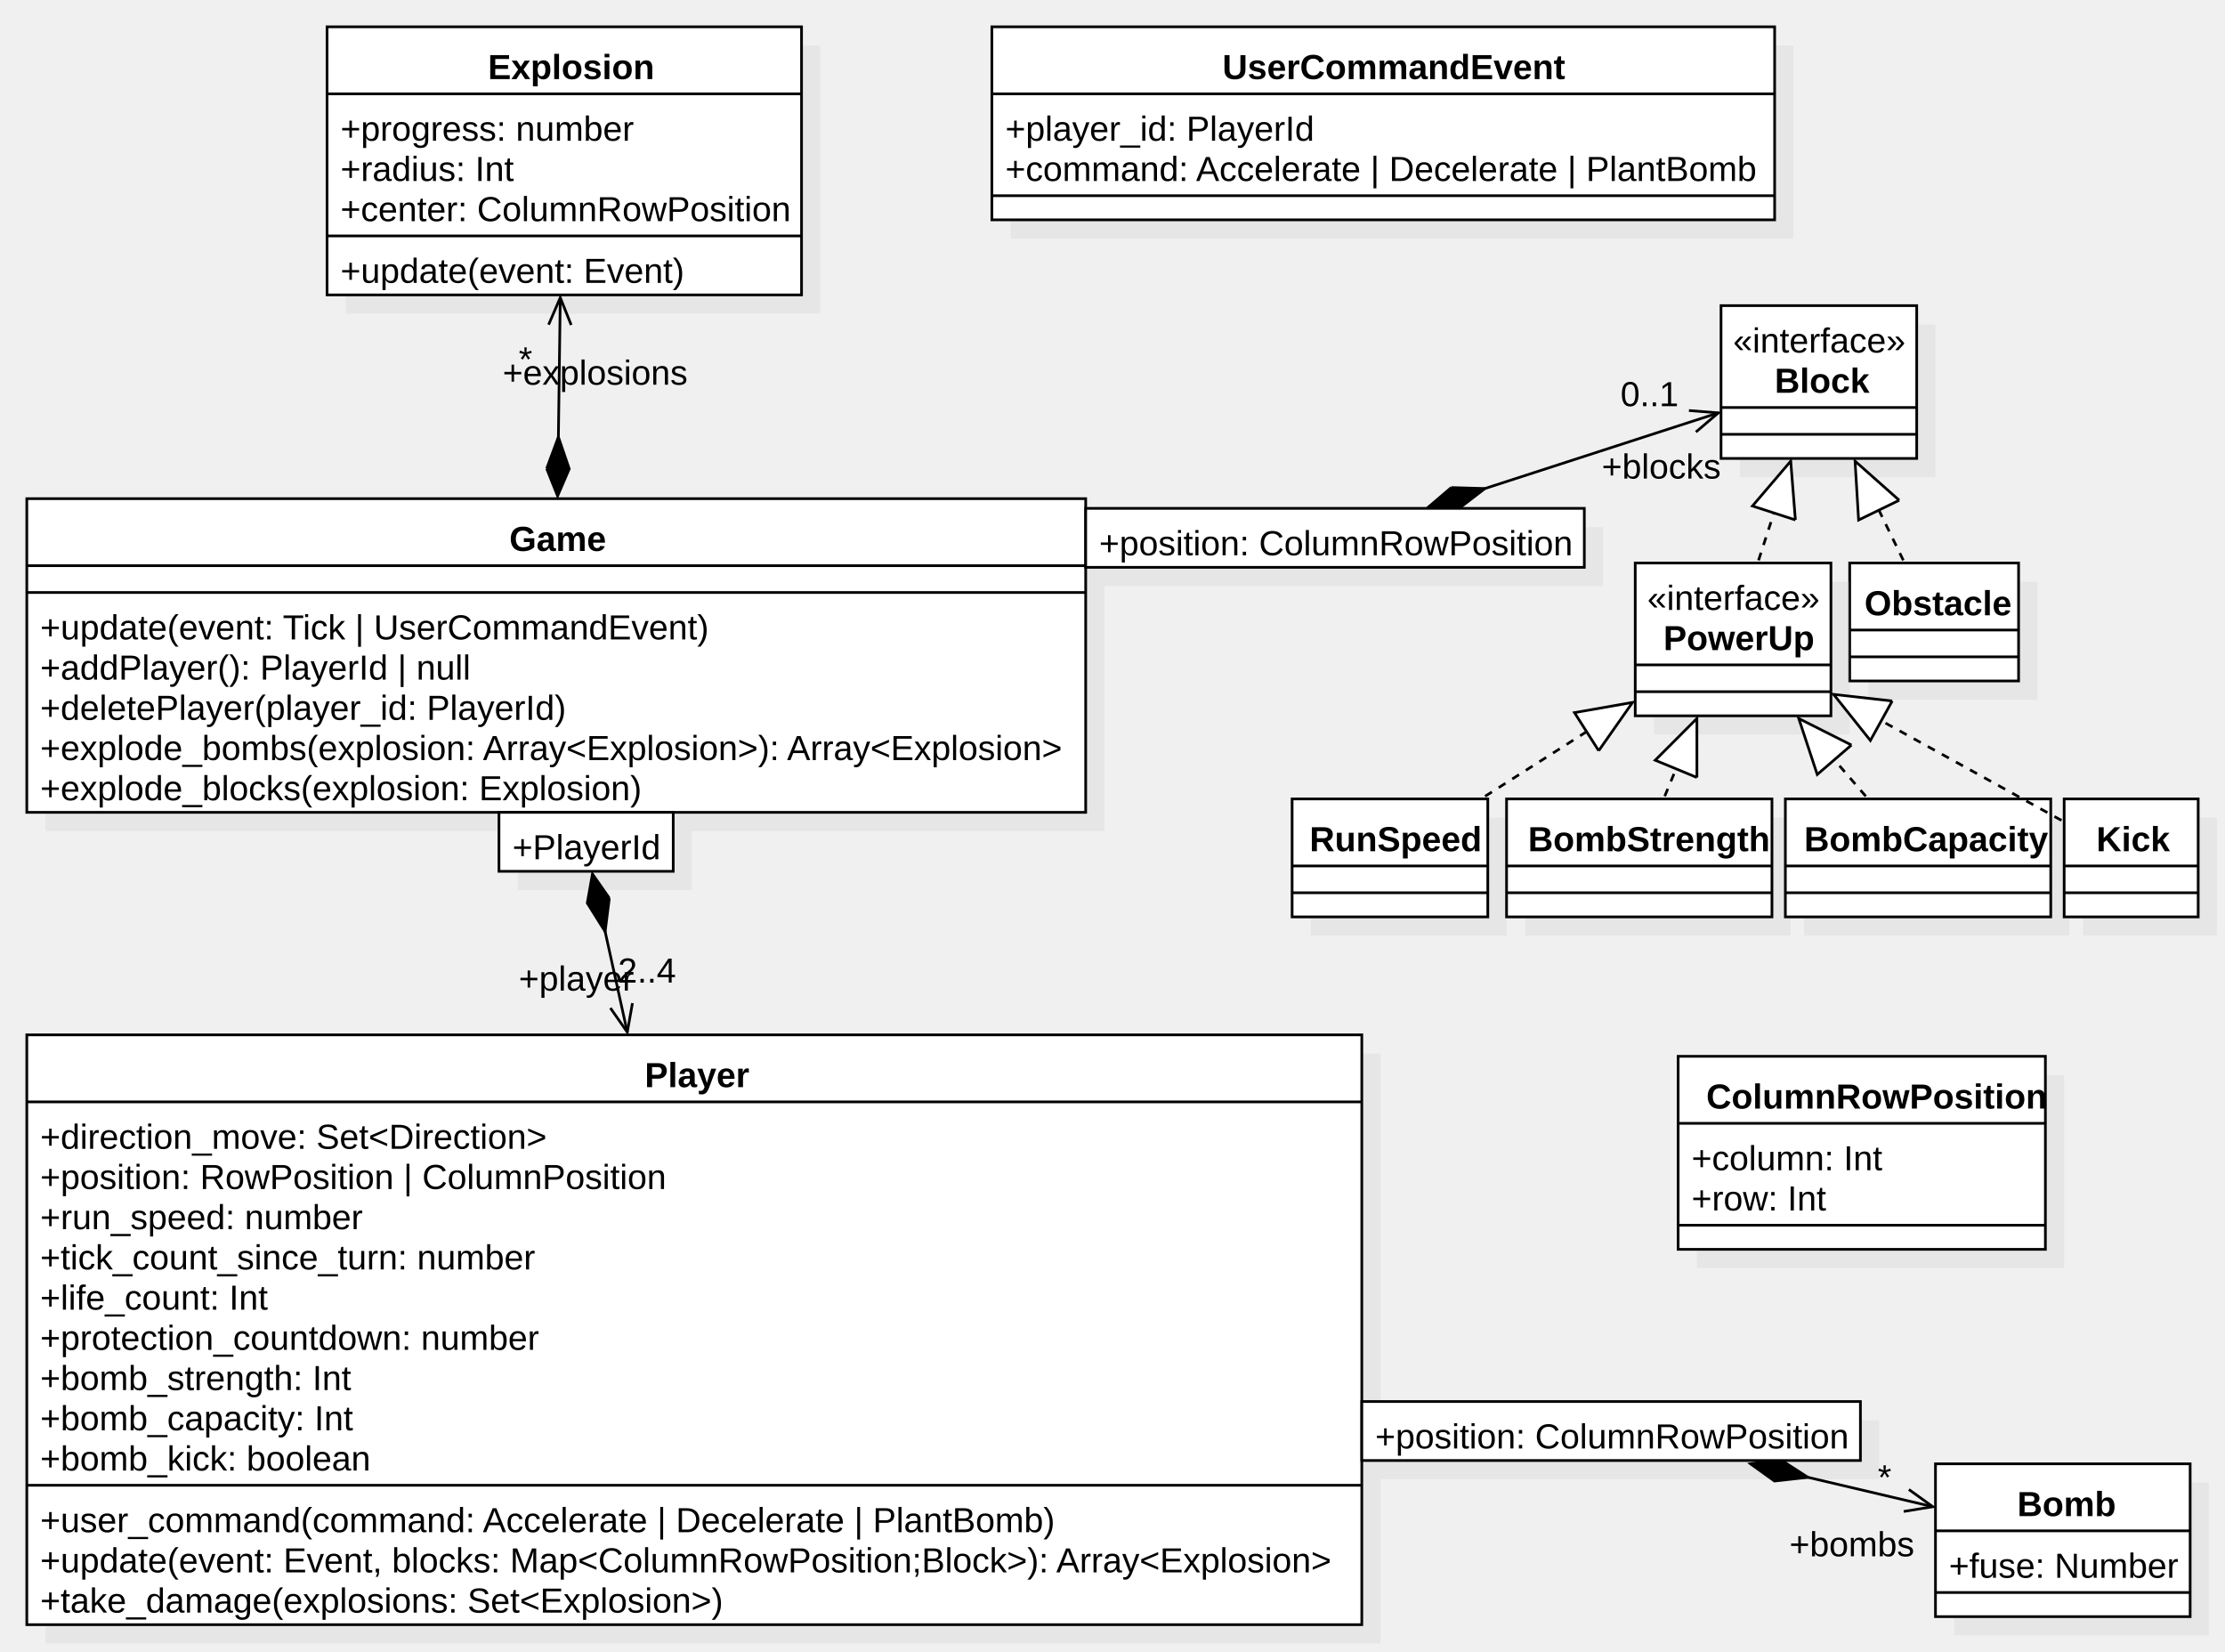
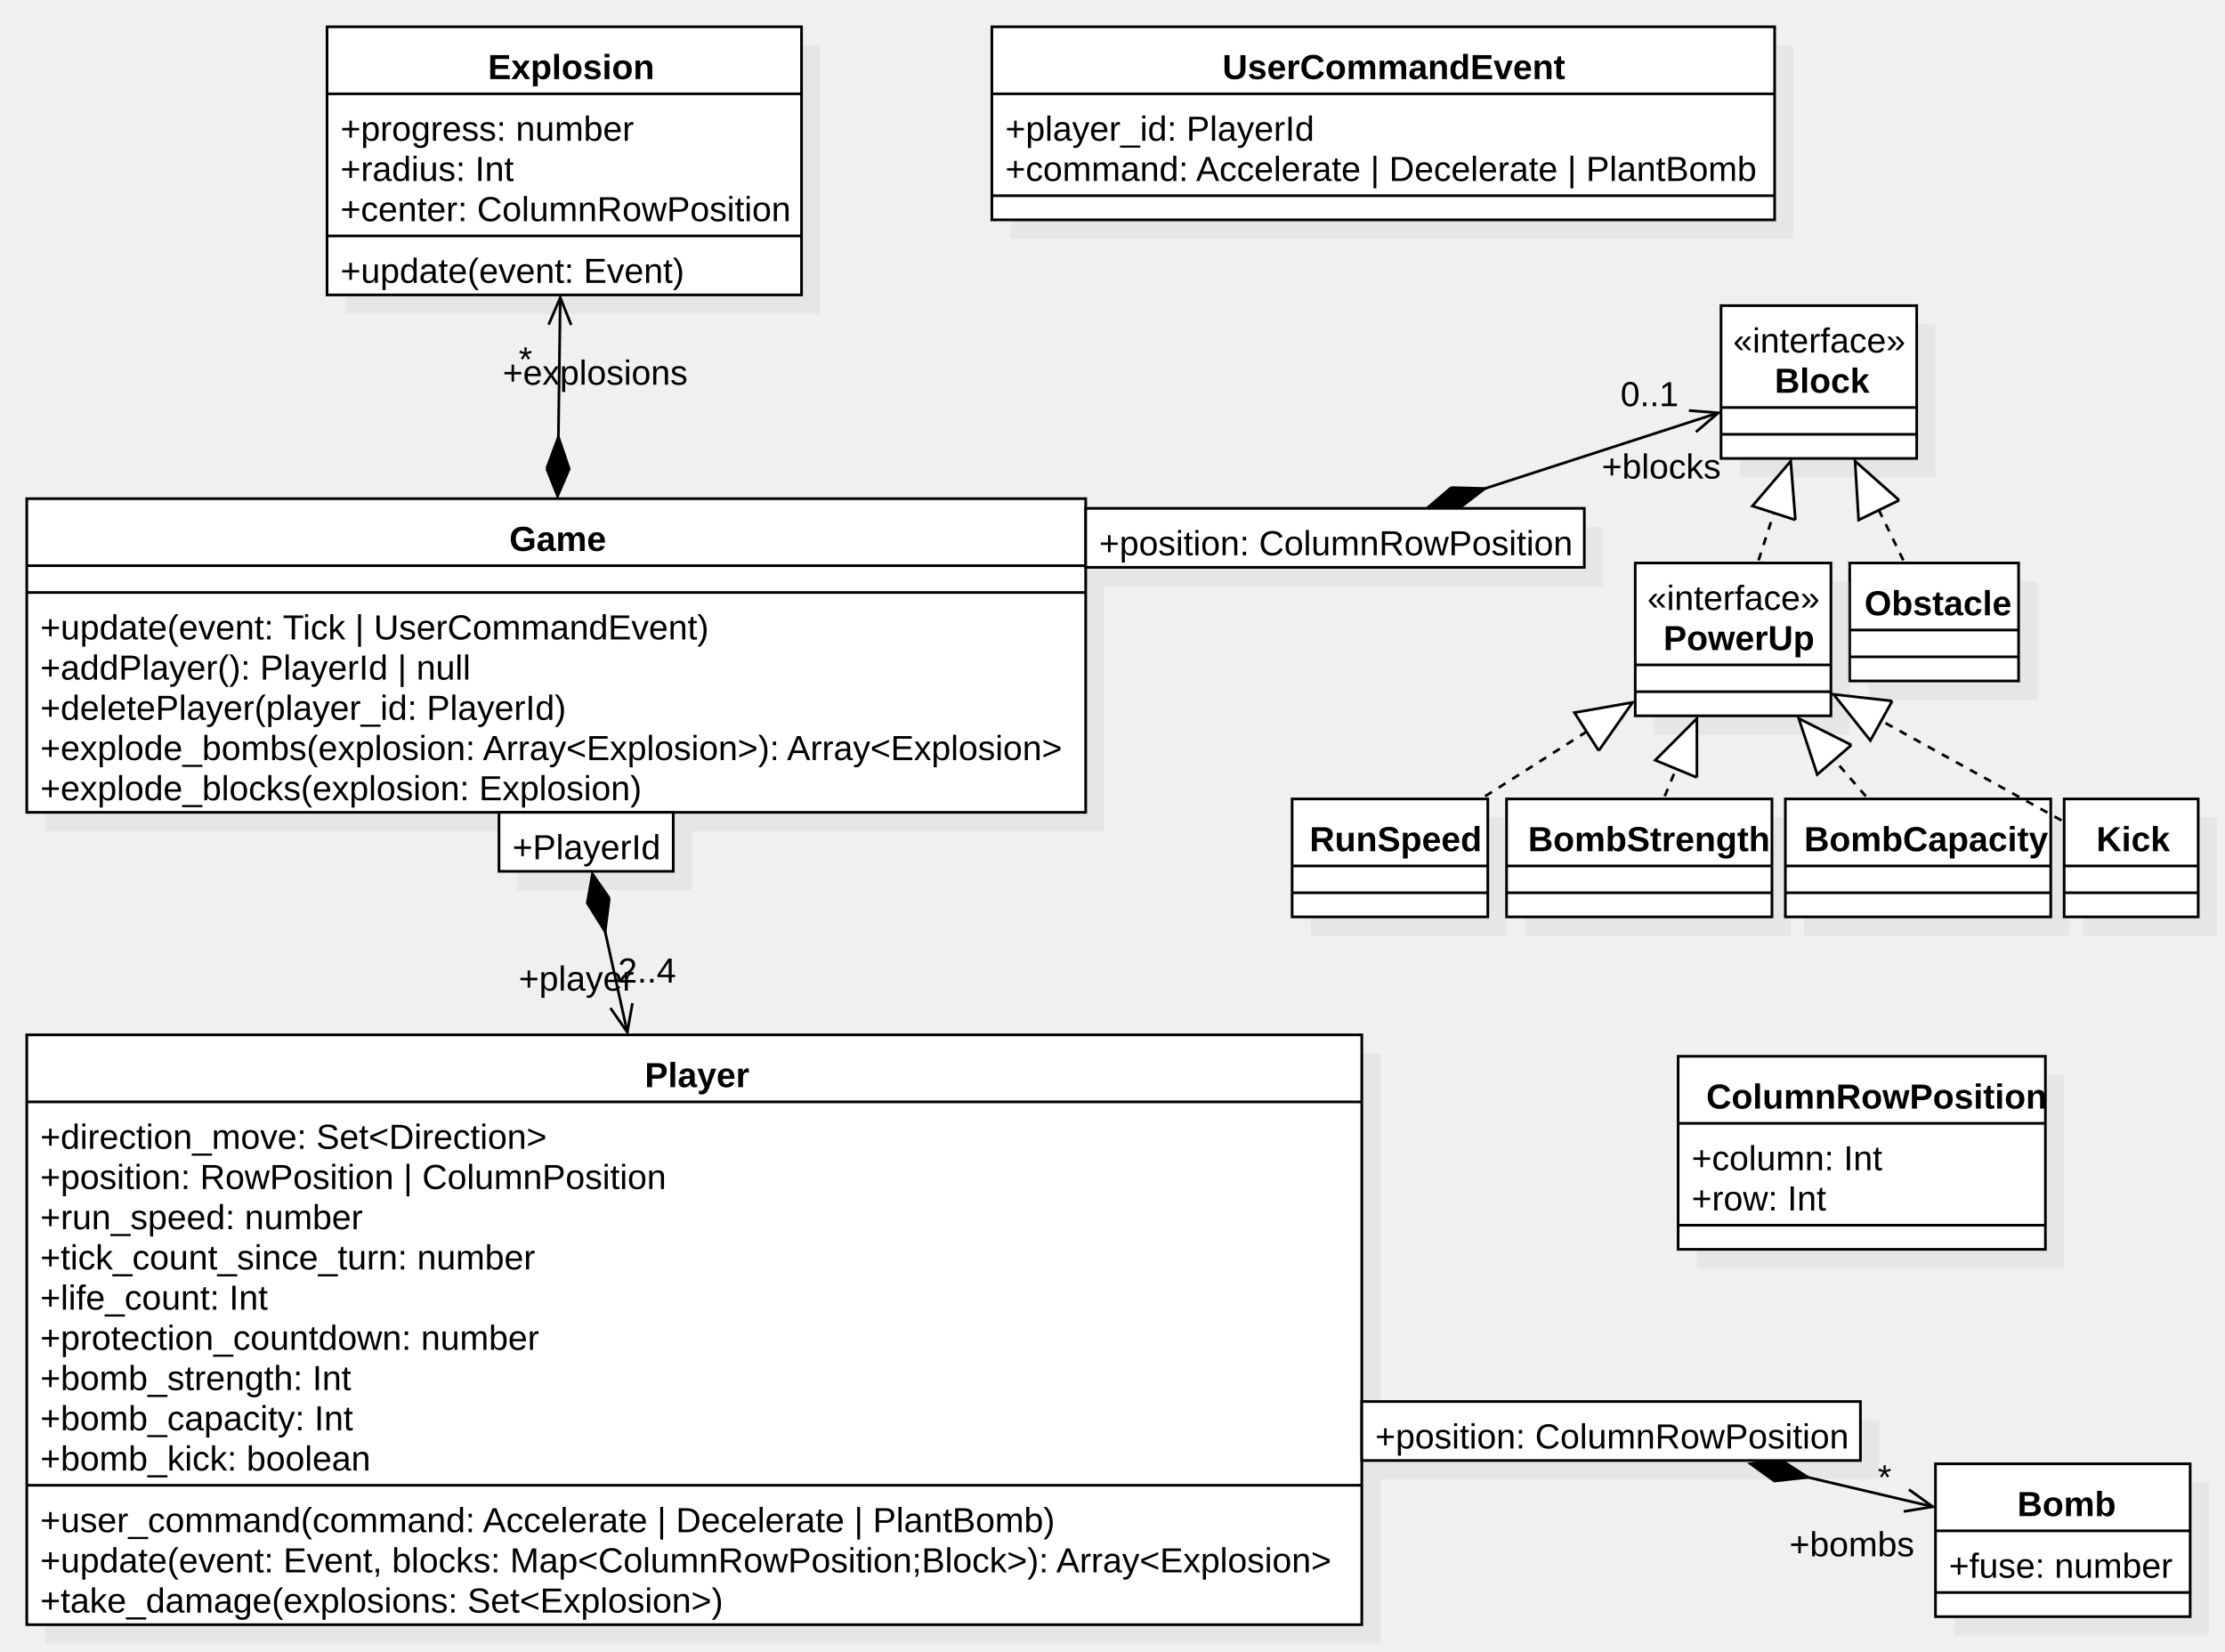
<svg xmlns="http://www.w3.org/2000/svg" version="1.1" width="830" height="616">
  <defs />
  <g>
    <g transform="translate(-6,-14) scale(1,1)">
      <rect fill="#C0C0C0" stroke="none" x="23" y="407" width="498" height="220" opacity="0.2" />
    </g>
    <g transform="translate(-6,-14) scale(1,1)">
      <rect fill="#ffffff" stroke="none" x="16" y="400" width="498" height="220" />
    </g>
    <g transform="translate(-6,-14) scale(1,1)">
      <path fill="none" stroke="#000000" d="M 16 400 L 514 400 L 514 620 L 16 620 L 16 400 Z Z" stroke-miterlimit="10" />
    </g>
    <g transform="translate(-6,-14) scale(1,1)">
      <path fill="none" stroke="#000000" d="M 16 425 L 514 425" stroke-miterlimit="10" />
    </g>
    <g transform="translate(-6,-14) scale(1,1)">
      <path fill="none" stroke="#000000" d="M 16 568 L 514 568" stroke-miterlimit="10" />
    </g>
    <g transform="translate(-6,-14) scale(1,1)">
      <g>
        <path fill="none" stroke="none" />
        <text fill="#000000" stroke="none" font-family="Arial" font-size="13px" font-style="normal" font-weight="bold" text-decoration="none" x="246.5" y="419.5">Player</text>
      </g>
    </g>
    <g transform="translate(-6,-14) scale(1,1)">
      <g>
        <path fill="none" stroke="none" />
        <text fill="#000000" stroke="none" font-family="Arial" font-size="13px" font-style="normal" font-weight="normal" text-decoration="none" x="21" y="442.5">+direction_move: Set&lt;Direction&gt;</text>
      </g>
    </g>
    <g transform="translate(-6,-14) scale(1,1)">
      <g>
        <path fill="none" stroke="none" />
        <text fill="#000000" stroke="none" font-family="Arial" font-size="13px" font-style="normal" font-weight="normal" text-decoration="none" x="21" y="457.5">+position: RowPosition | ColumnPosition</text>
      </g>
    </g>
    <g transform="translate(-6,-14) scale(1,1)">
      <g>
        <path fill="none" stroke="none" />
        <text fill="#000000" stroke="none" font-family="Arial" font-size="13px" font-style="normal" font-weight="normal" text-decoration="none" x="21" y="472.5">+run_speed: number</text>
      </g>
    </g>
    <g transform="translate(-6,-14) scale(1,1)">
      <g>
        <path fill="none" stroke="none" />
        <text fill="#000000" stroke="none" font-family="Arial" font-size="13px" font-style="normal" font-weight="normal" text-decoration="none" x="21" y="487.5">+tick_count_since_turn: number</text>
      </g>
    </g>
    <g transform="translate(-6,-14) scale(1,1)">
      <g>
        <path fill="none" stroke="none" />
        <text fill="#000000" stroke="none" font-family="Arial" font-size="13px" font-style="normal" font-weight="normal" text-decoration="none" x="21" y="502.5">+life_count: Int</text>
      </g>
    </g>
    <g transform="translate(-6,-14) scale(1,1)">
      <g>
        <path fill="none" stroke="none" />
        <text fill="#000000" stroke="none" font-family="Arial" font-size="13px" font-style="normal" font-weight="normal" text-decoration="none" x="21" y="517.5">+protection_countdown: number</text>
      </g>
    </g>
    <g transform="translate(-6,-14) scale(1,1)">
      <g>
        <path fill="none" stroke="none" />
        <text fill="#000000" stroke="none" font-family="Arial" font-size="13px" font-style="normal" font-weight="normal" text-decoration="none" x="21" y="532.5">+bomb_strength: Int</text>
      </g>
    </g>
    <g transform="translate(-6,-14) scale(1,1)">
      <g>
        <path fill="none" stroke="none" />
        <text fill="#000000" stroke="none" font-family="Arial" font-size="13px" font-style="normal" font-weight="normal" text-decoration="none" x="21" y="547.5">+bomb_capacity: Int</text>
      </g>
    </g>
    <g transform="translate(-6,-14) scale(1,1)">
      <g>
        <path fill="none" stroke="none" />
        <text fill="#000000" stroke="none" font-family="Arial" font-size="13px" font-style="normal" font-weight="normal" text-decoration="none" x="21" y="562.5">+bomb_kick: boolean</text>
      </g>
    </g>
    <g transform="translate(-6,-14) scale(1,1)">
      <g>
        <path fill="none" stroke="none" />
        <text fill="#000000" stroke="none" font-family="Arial" font-size="13px" font-style="normal" font-weight="normal" text-decoration="none" x="21" y="585.5">+user_command(command: Accelerate | Decelerate | PlantBomb)</text>
      </g>
    </g>
    <g transform="translate(-6,-14) scale(1,1)">
      <g>
        <path fill="none" stroke="none" />
        <text fill="#000000" stroke="none" font-family="Arial" font-size="13px" font-style="normal" font-weight="normal" text-decoration="none" x="21" y="600.5">+update(event: Event, blocks: Map&lt;ColumnRowPosition;Block&gt;): Array&lt;Explosion&gt;</text>
      </g>
    </g>
    <g transform="translate(-6,-14) scale(1,1)">
      <g>
        <path fill="none" stroke="none" />
        <text fill="#000000" stroke="none" font-family="Arial" font-size="13px" font-style="normal" font-weight="normal" text-decoration="none" x="21" y="615.5">+take_damage(explosions: Set&lt;Explosion&gt;)</text>
      </g>
    </g>
    <g transform="translate(-6,-14) scale(1,1)">
      <rect fill="#C0C0C0" stroke="none" x="735" y="567" width="95" height="57" opacity="0.2" />
    </g>
    <g transform="translate(-6,-14) scale(1,1)">
      <rect fill="#ffffff" stroke="none" x="728" y="560" width="95" height="57" />
    </g>
    <g transform="translate(-6,-14) scale(1,1)">
      <path fill="none" stroke="#000000" d="M 728 560 L 823 560 L 823 617 L 728 617 L 728 560 Z Z" stroke-miterlimit="10" />
    </g>
    <g transform="translate(-6,-14) scale(1,1)">
      <path fill="none" stroke="#000000" d="M 728 585 L 823 585" stroke-miterlimit="10" />
    </g>
    <g transform="translate(-6,-14) scale(1,1)">
      <path fill="none" stroke="#000000" d="M 728 608 L 823 608" stroke-miterlimit="10" />
    </g>
    <g transform="translate(-6,-14) scale(1,1)">
      <g>
        <path fill="none" stroke="none" />
        <text fill="#000000" stroke="none" font-family="Arial" font-size="13px" font-style="normal" font-weight="bold" text-decoration="none" x="758.5" y="579.5">Bomb</text>
      </g>
    </g>
    <g transform="translate(-6,-14) scale(1,1)">
      <g>
        <path fill="none" stroke="none" />
-         <text fill="#000000" stroke="none" font-family="Arial" font-size="13px" font-style="normal" font-weight="normal" text-decoration="none" x="733" y="602.5">+fuse: Number</text>
+         <text fill="#000000" stroke="none" font-family="Arial" font-size="13px" font-style="normal" font-weight="normal" text-decoration="none" x="733" y="602.5">+fuse: number</text>
      </g>
    </g>
    <g transform="translate(-6,-14) scale(1,1)">
      <rect fill="#C0C0C0" stroke="none" x="23" y="207" width="395" height="117" opacity="0.2" />
    </g>
    <g transform="translate(-6,-14) scale(1,1)">
      <rect fill="#ffffff" stroke="none" x="16" y="200" width="395" height="117" />
    </g>
    <g transform="translate(-6,-14) scale(1,1)">
      <path fill="none" stroke="#000000" d="M 16 200 L 411 200 L 411 317 L 16 317 L 16 200 Z Z" stroke-miterlimit="10" />
    </g>
    <g transform="translate(-6,-14) scale(1,1)">
      <path fill="none" stroke="#000000" d="M 16 225 L 411 225" stroke-miterlimit="10" />
    </g>
    <g transform="translate(-6,-14) scale(1,1)">
      <path fill="none" stroke="#000000" d="M 16 235 L 411 235" stroke-miterlimit="10" />
    </g>
    <g transform="translate(-6,-14) scale(1,1)">
      <g>
        <path fill="none" stroke="none" />
        <text fill="#000000" stroke="none" font-family="Arial" font-size="13px" font-style="normal" font-weight="bold" text-decoration="none" x="196" y="219.5">Game</text>
      </g>
    </g>
    <g transform="translate(-6,-14) scale(1,1)">
      <g>
        <path fill="none" stroke="none" />
        <text fill="#000000" stroke="none" font-family="Arial" font-size="13px" font-style="normal" font-weight="normal" text-decoration="none" x="21" y="252.5">+update(event: Tick | UserCommandEvent)</text>
      </g>
    </g>
    <g transform="translate(-6,-14) scale(1,1)">
      <g>
        <path fill="none" stroke="none" />
        <text fill="#000000" stroke="none" font-family="Arial" font-size="13px" font-style="normal" font-weight="normal" text-decoration="none" x="21" y="267.5">+addPlayer(): PlayerId | null</text>
      </g>
    </g>
    <g transform="translate(-6,-14) scale(1,1)">
      <g>
        <path fill="none" stroke="none" />
        <text fill="#000000" stroke="none" font-family="Arial" font-size="13px" font-style="normal" font-weight="normal" text-decoration="none" x="21" y="282.5">+deletePlayer(player_id: PlayerId)</text>
      </g>
    </g>
    <g transform="translate(-6,-14) scale(1,1)">
      <g>
        <path fill="none" stroke="none" />
        <text fill="#000000" stroke="none" font-family="Arial" font-size="13px" font-style="normal" font-weight="normal" text-decoration="none" x="21" y="297.5">+explode_bombs(explosion: Array&lt;Explosion&gt;): Array&lt;Explosion&gt;</text>
      </g>
    </g>
    <g transform="translate(-6,-14) scale(1,1)">
      <g>
        <path fill="none" stroke="none" />
        <text fill="#000000" stroke="none" font-family="Arial" font-size="13px" font-style="normal" font-weight="normal" text-decoration="none" x="21" y="312.5">+explode_blocks(explosion: Explosion)</text>
      </g>
    </g>
    <g transform="translate(-6,-14) scale(1,1)">
      <rect fill="#C0C0C0" stroke="none" x="135" y="31" width="177" height="100" opacity="0.2" />
    </g>
    <g transform="translate(-6,-14) scale(1,1)">
      <rect fill="#ffffff" stroke="none" x="128" y="24" width="177" height="100" />
    </g>
    <g transform="translate(-6,-14) scale(1,1)">
      <path fill="none" stroke="#000000" d="M 128 24 L 305 24 L 305 124 L 128 124 L 128 24 Z Z" stroke-miterlimit="10" />
    </g>
    <g transform="translate(-6,-14) scale(1,1)">
      <path fill="none" stroke="#000000" d="M 128 49 L 305 49" stroke-miterlimit="10" />
    </g>
    <g transform="translate(-6,-14) scale(1,1)">
      <path fill="none" stroke="#000000" d="M 128 102 L 305 102" stroke-miterlimit="10" />
    </g>
    <g transform="translate(-6,-14) scale(1,1)">
      <g>
        <path fill="none" stroke="none" />
        <text fill="#000000" stroke="none" font-family="Arial" font-size="13px" font-style="normal" font-weight="bold" text-decoration="none" x="188" y="43.5">Explosion</text>
      </g>
    </g>
    <g transform="translate(-6,-14) scale(1,1)">
      <g>
        <path fill="none" stroke="none" />
        <text fill="#000000" stroke="none" font-family="Arial" font-size="13px" font-style="normal" font-weight="normal" text-decoration="none" x="133" y="66.5">+progress: number</text>
      </g>
    </g>
    <g transform="translate(-6,-14) scale(1,1)">
      <g>
        <path fill="none" stroke="none" />
        <text fill="#000000" stroke="none" font-family="Arial" font-size="13px" font-style="normal" font-weight="normal" text-decoration="none" x="133" y="81.5">+radius: Int</text>
      </g>
    </g>
    <g transform="translate(-6,-14) scale(1,1)">
      <g>
        <path fill="none" stroke="none" />
        <text fill="#000000" stroke="none" font-family="Arial" font-size="13px" font-style="normal" font-weight="normal" text-decoration="none" x="133" y="96.5">+center: ColumnRowPosition</text>
      </g>
    </g>
    <g transform="translate(-6,-14) scale(1,1)">
      <g>
        <path fill="none" stroke="none" />
        <text fill="#000000" stroke="none" font-family="Arial" font-size="13px" font-style="normal" font-weight="normal" text-decoration="none" x="133" y="119.5">+update(event: Event)</text>
      </g>
    </g>
    <g transform="translate(-6,-14) scale(1,1)">
      <rect fill="#C0C0C0" stroke="none" x="521" y="543.766" width="186" height="22" opacity="0.2" />
    </g>
    <g transform="translate(-6,-14) scale(1,1)">
      <path fill="none" stroke="#000000" d="M 727 576 L 659 560" stroke-miterlimit="10" />
    </g>
    <g transform="translate(-6,-14) scale(1,1)">
      <path fill="#000000" stroke="none" d="M 669.857 558.23 L 659 560 L 667.928 566.425 L 680.415 565.039" />
    </g>
    <g transform="translate(-6,-14) scale(1,1)">
      <path fill="none" stroke="#000000" d="M 669.857 558.23 L 659 560 L 667.928 566.425 L 680.415 565.039 L 669.857 558.23" stroke-miterlimit="10" />
    </g>
    <g transform="translate(-6,-14) scale(1,1)">
      <path fill="none" stroke="#000000" d="M 716.143 577.77 L 727 576 L 718.072 569.575" stroke-miterlimit="10" />
    </g>
    <g transform="translate(-6,-14) scale(1,1)">
      <g>
        <path fill="none" stroke="none" />
        <text fill="#000000" stroke="none" font-family="Arial" font-size="13px" font-style="normal" font-weight="normal" text-decoration="none" x="673.5" y="594.5">+bombs</text>
      </g>
    </g>
    <g transform="translate(-6,-14) scale(1,1)">
      <g>
        <path fill="none" stroke="none" />
        <text fill="#000000" stroke="none" font-family="Arial" font-size="13px" font-style="normal" font-weight="normal" text-decoration="none" x="706.5" y="569.5">*</text>
      </g>
    </g>
    <g transform="translate(-6,-14) scale(1,1)">
      <rect fill="#ffffff" stroke="none" x="514" y="536.766" width="186" height="22" />
    </g>
    <g transform="translate(-6,-14) scale(1,1)">
      <path fill="none" stroke="#000000" d="M 514 536.766 L 700 536.766 L 700 558.766 L 514 558.766 L 514 536.766 Z Z" stroke-miterlimit="10" />
    </g>
    <g transform="translate(-6,-14) scale(1,1)">
      <g>
        <path fill="none" stroke="none" />
        <text fill="#000000" stroke="none" font-family="Arial" font-size="13px" font-style="normal" font-weight="normal" text-decoration="none" x="519" y="554.266">+position: ColumnRowPosition</text>
      </g>
    </g>
    <g transform="translate(-6,-14) scale(1,1)">
      <rect fill="#C0C0C0" stroke="none" x="199.135" y="324" width="65" height="22" opacity="0.2" />
    </g>
    <g transform="translate(-6,-14) scale(1,1)">
      <path fill="none" stroke="#000000" d="M 240 399 L 227 340" stroke-miterlimit="10" />
    </g>
    <g transform="translate(-6,-14) scale(1,1)">
      <path fill="#000000" stroke="none" d="M 233.298 349.019 L 227 340 L 225.076 350.83 L 231.734 361.485" />
    </g>
    <g transform="translate(-6,-14) scale(1,1)">
      <path fill="none" stroke="#000000" d="M 233.298 349.019 L 227 340 L 225.076 350.83 L 231.734 361.485 L 233.298 349.019" stroke-miterlimit="10" />
    </g>
    <g transform="translate(-6,-14) scale(1,1)">
      <path fill="none" stroke="#000000" d="M 233.702 389.981 L 240 399 L 241.924 388.17" stroke-miterlimit="10" />
    </g>
    <g transform="translate(-6,-14) scale(1,1)">
      <g>
        <path fill="none" stroke="none" />
        <text fill="#000000" stroke="none" font-family="Arial" font-size="13px" font-style="normal" font-weight="normal" text-decoration="none" x="199.5" y="383.5">+player</text>
      </g>
    </g>
    <g transform="translate(-6,-14) scale(1,1)">
      <g>
        <path fill="none" stroke="none" />
        <text fill="#000000" stroke="none" font-family="Arial" font-size="13px" font-style="normal" font-weight="normal" text-decoration="none" x="236.5" y="380.5">2..4</text>
      </g>
    </g>
    <g transform="translate(-6,-14) scale(1,1)">
      <rect fill="#ffffff" stroke="none" x="192.135" y="317" width="65" height="22" />
    </g>
    <g transform="translate(-6,-14) scale(1,1)">
      <path fill="none" stroke="#000000" d="M 192.135 317 L 257.135 317 L 257.135 339 L 192.135 339 L 192.135 317 Z Z" stroke-miterlimit="10" />
    </g>
    <g transform="translate(-6,-14) scale(1,1)">
      <g>
        <path fill="none" stroke="none" />
        <text fill="#000000" stroke="none" font-family="Arial" font-size="13px" font-style="normal" font-weight="normal" text-decoration="none" x="197.135" y="334.5">+PlayerId</text>
      </g>
    </g>
    <g transform="translate(-6,-14) scale(1,1)">
      <path fill="none" stroke="#000000" d="M 215 125 L 214 199" stroke-miterlimit="10" />
    </g>
    <g transform="translate(-6,-14) scale(1,1)">
      <path fill="#000000" stroke="none" d="M 209.928 188.781 L 214 199 L 218.346 188.895 L 214.297 177.002" />
    </g>
    <g transform="translate(-6,-14) scale(1,1)">
      <path fill="none" stroke="#000000" d="M 209.928 188.781 L 214 199 L 218.346 188.895 L 214.297 177.002 L 209.928 188.781" stroke-miterlimit="10" />
    </g>
    <g transform="translate(-6,-14) scale(1,1)">
      <path fill="none" stroke="#000000" d="M 219.072 135.219 L 215 125 L 210.654 135.105" stroke-miterlimit="10" />
    </g>
    <g transform="translate(-6,-14) scale(1,1)">
      <g>
        <path fill="none" stroke="none" />
        <text fill="#000000" stroke="none" font-family="Arial" font-size="13px" font-style="normal" font-weight="normal" text-decoration="none" x="193.5" y="157.5">+explosions</text>
      </g>
    </g>
    <g transform="translate(-6,-14) scale(1,1)">
      <g>
        <path fill="none" stroke="none" />
        <text fill="#000000" stroke="none" font-family="Arial" font-size="13px" font-style="normal" font-weight="normal" text-decoration="none" x="199.5" y="152.5">*</text>
      </g>
    </g>
    <g transform="translate(-6,-14) scale(1,1)">
      <rect fill="#C0C0C0" stroke="none" x="655" y="135" width="73" height="57" opacity="0.2" />
    </g>
    <g transform="translate(-6,-14) scale(1,1)">
      <rect fill="#ffffff" stroke="none" x="648" y="128" width="73" height="57" />
    </g>
    <g transform="translate(-6,-14) scale(1,1)">
      <path fill="none" stroke="#000000" d="M 648 128 L 721 128 L 721 185 L 648 185 L 648 128 Z Z" stroke-miterlimit="10" />
    </g>
    <g transform="translate(-6,-14) scale(1,1)">
      <path fill="none" stroke="#000000" d="M 648 166 L 721 166" stroke-miterlimit="10" />
    </g>
    <g transform="translate(-6,-14) scale(1,1)">
      <path fill="none" stroke="#000000" d="M 648 176 L 721 176" stroke-miterlimit="10" />
    </g>
    <g transform="translate(-6,-14) scale(1,1)">
      <g>
        <path fill="none" stroke="none" />
        <text fill="#000000" stroke="none" font-family="Arial" font-size="13px" font-style="normal" font-weight="normal" text-decoration="none" x="652.5" y="145.5">«interface»</text>
      </g>
    </g>
    <g transform="translate(-6,-14) scale(1,1)">
      <g>
        <path fill="none" stroke="none" />
        <text fill="#000000" stroke="none" font-family="Arial" font-size="13px" font-style="normal" font-weight="bold" text-decoration="none" x="668" y="160.5">Block</text>
      </g>
    </g>
    <g transform="translate(-6,-14) scale(1,1)">
      <rect fill="#C0C0C0" stroke="none" x="418" y="210.615" width="186" height="22" opacity="0.2" />
    </g>
    <g transform="translate(-6,-14) scale(1,1)">
      <path fill="none" stroke="#000000" d="M 647 168 L 539 203" stroke-miterlimit="10" />
    </g>
    <g transform="translate(-6,-14) scale(1,1)">
      <path fill="#000000" stroke="none" d="M 547.37 195.862 L 539 203 L 549.965 203.871 L 559.928 196.218" />
    </g>
    <g transform="translate(-6,-14) scale(1,1)">
      <path fill="none" stroke="#000000" d="M 547.37 195.862 L 539 203 L 549.965 203.871 L 559.928 196.218 L 547.37 195.862" stroke-miterlimit="10" />
    </g>
    <g transform="translate(-6,-14) scale(1,1)">
      <path fill="none" stroke="#000000" d="M 638.63 175.138 L 647 168 L 636.035 167.129" stroke-miterlimit="10" />
    </g>
    <g transform="translate(-6,-14) scale(1,1)">
      <g>
        <path fill="none" stroke="none" />
        <text fill="#000000" stroke="none" font-family="Arial" font-size="13px" font-style="normal" font-weight="normal" text-decoration="none" x="603.5" y="192.5">+blocks</text>
      </g>
    </g>
    <g transform="translate(-6,-14) scale(1,1)">
      <g>
        <path fill="none" stroke="none" />
        <text fill="#000000" stroke="none" font-family="Arial" font-size="13px" font-style="normal" font-weight="normal" text-decoration="none" x="610.5" y="165.5">0..1</text>
      </g>
    </g>
    <g transform="translate(-6,-14) scale(1,1)">
      <rect fill="#ffffff" stroke="none" x="411" y="203.615" width="186" height="22" />
    </g>
    <g transform="translate(-6,-14) scale(1,1)">
      <path fill="none" stroke="#000000" d="M 411 203.615 L 597 203.615 L 597 225.615 L 411 225.615 L 411 203.615 Z Z" stroke-miterlimit="10" />
    </g>
    <g transform="translate(-6,-14) scale(1,1)">
      <g>
        <path fill="none" stroke="none" />
        <text fill="#000000" stroke="none" font-family="Arial" font-size="13px" font-style="normal" font-weight="normal" text-decoration="none" x="416" y="221.115">+position: ColumnRowPosition</text>
      </g>
    </g>
    <g transform="translate(-6,-14) scale(1,1)">
      <rect fill="#C0C0C0" stroke="none" x="703" y="231" width="63" height="44" opacity="0.2" />
    </g>
    <g transform="translate(-6,-14) scale(1,1)">
      <rect fill="#ffffff" stroke="none" x="696" y="224" width="63" height="44" />
    </g>
    <g transform="translate(-6,-14) scale(1,1)">
      <path fill="none" stroke="#000000" d="M 696 224 L 759 224 L 759 268 L 696 268 L 696 224 Z Z" stroke-miterlimit="10" />
    </g>
    <g transform="translate(-6,-14) scale(1,1)">
      <path fill="none" stroke="#000000" d="M 696 249 L 759 249" stroke-miterlimit="10" />
    </g>
    <g transform="translate(-6,-14) scale(1,1)">
      <path fill="none" stroke="#000000" d="M 696 259 L 759 259" stroke-miterlimit="10" />
    </g>
    <g transform="translate(-6,-14) scale(1,1)">
      <g>
        <path fill="none" stroke="none" />
        <text fill="#000000" stroke="none" font-family="Arial" font-size="13px" font-style="normal" font-weight="bold" text-decoration="none" x="701.5" y="243.5">Obstacle</text>
      </g>
    </g>
    <g transform="translate(-6,-14) scale(1,1)">
      <rect fill="#C0C0C0" stroke="none" x="623" y="231" width="73" height="57" opacity="0.2" />
    </g>
    <g transform="translate(-6,-14) scale(1,1)">
      <rect fill="#ffffff" stroke="none" x="616" y="224" width="73" height="57" />
    </g>
    <g transform="translate(-6,-14) scale(1,1)">
      <path fill="none" stroke="#000000" d="M 616 224 L 689 224 L 689 281 L 616 281 L 616 224 Z Z" stroke-miterlimit="10" />
    </g>
    <g transform="translate(-6,-14) scale(1,1)">
      <path fill="none" stroke="#000000" d="M 616 262 L 689 262" stroke-miterlimit="10" />
    </g>
    <g transform="translate(-6,-14) scale(1,1)">
      <path fill="none" stroke="#000000" d="M 616 272 L 689 272" stroke-miterlimit="10" />
    </g>
    <g transform="translate(-6,-14) scale(1,1)">
      <g>
        <path fill="none" stroke="none" />
        <text fill="#000000" stroke="none" font-family="Arial" font-size="13px" font-style="normal" font-weight="normal" text-decoration="none" x="620.5" y="241.5">«interface»</text>
      </g>
    </g>
    <g transform="translate(-6,-14) scale(1,1)">
      <g>
        <path fill="none" stroke="none" />
        <text fill="#000000" stroke="none" font-family="Arial" font-size="13px" font-style="normal" font-weight="bold" text-decoration="none" x="626.5" y="256.5">PowerUp</text>
      </g>
    </g>
    <g transform="translate(-6,-14) scale(1,1)">
      <path fill="none" stroke="#000000" d="M 716 223 L 698 186" stroke-dasharray="3" stroke-miterlimit="10" />
    </g>
    <g transform="translate(-6,-14) scale(1,1)">
      <path fill="#FFFFFF" stroke="none" d="M 714.462 200.594 L 698 186 L 699.321 207.96" />
    </g>
    <g transform="translate(-6,-14) scale(1,1)">
      <path fill="none" stroke="#000000" d="M 714.462 200.594 L 698 186 L 699.321 207.96 L 714.462 200.594" stroke-miterlimit="10" />
    </g>
    <g transform="translate(-6,-14) scale(1,1)">
      <path fill="none" stroke="#000000" d="M 662 223 L 674 186" stroke-dasharray="3" stroke-miterlimit="10" />
    </g>
    <g transform="translate(-6,-14) scale(1,1)">
      <path fill="#FFFFFF" stroke="none" d="M 675.738 207.931 L 674 186 L 659.721 202.737" />
    </g>
    <g transform="translate(-6,-14) scale(1,1)">
      <path fill="none" stroke="#000000" d="M 675.738 207.931 L 674 186 L 659.721 202.737 L 675.738 207.931" stroke-miterlimit="10" />
    </g>
    <g transform="translate(-6,-14) scale(1,1)">
      <rect fill="#C0C0C0" stroke="none" x="495" y="319" width="73" height="44" opacity="0.2" />
    </g>
    <g transform="translate(-6,-14) scale(1,1)">
      <rect fill="#ffffff" stroke="none" x="488" y="312" width="73" height="44" />
    </g>
    <g transform="translate(-6,-14) scale(1,1)">
      <path fill="none" stroke="#000000" d="M 488 312 L 561 312 L 561 356 L 488 356 L 488 312 Z Z" stroke-miterlimit="10" />
    </g>
    <g transform="translate(-6,-14) scale(1,1)">
      <path fill="none" stroke="#000000" d="M 488 337 L 561 337" stroke-miterlimit="10" />
    </g>
    <g transform="translate(-6,-14) scale(1,1)">
      <path fill="none" stroke="#000000" d="M 488 347 L 561 347" stroke-miterlimit="10" />
    </g>
    <g transform="translate(-6,-14) scale(1,1)">
      <g>
        <path fill="none" stroke="none" />
        <text fill="#000000" stroke="none" font-family="Arial" font-size="13px" font-style="normal" font-weight="bold" text-decoration="none" x="494.5" y="331.5">RunSpeed</text>
      </g>
    </g>
    <g transform="translate(-6,-14) scale(1,1)">
      <rect fill="#C0C0C0" stroke="none" x="575" y="319" width="99" height="44" opacity="0.2" />
    </g>
    <g transform="translate(-6,-14) scale(1,1)">
      <rect fill="#ffffff" stroke="none" x="568" y="312" width="99" height="44" />
    </g>
    <g transform="translate(-6,-14) scale(1,1)">
      <path fill="none" stroke="#000000" d="M 568 312 L 667 312 L 667 356 L 568 356 L 568 312 Z Z" stroke-miterlimit="10" />
    </g>
    <g transform="translate(-6,-14) scale(1,1)">
      <path fill="none" stroke="#000000" d="M 568 337 L 667 337" stroke-miterlimit="10" />
    </g>
    <g transform="translate(-6,-14) scale(1,1)">
      <path fill="none" stroke="#000000" d="M 568 347 L 667 347" stroke-miterlimit="10" />
    </g>
    <g transform="translate(-6,-14) scale(1,1)">
      <g>
        <path fill="none" stroke="none" />
        <text fill="#000000" stroke="none" font-family="Arial" font-size="13px" font-style="normal" font-weight="bold" text-decoration="none" x="576" y="331.5">BombStrength</text>
      </g>
    </g>
    <g transform="translate(-6,-14) scale(1,1)">
      <rect fill="#C0C0C0" stroke="none" x="679" y="319" width="99" height="44" opacity="0.2" />
    </g>
    <g transform="translate(-6,-14) scale(1,1)">
      <rect fill="#ffffff" stroke="none" x="672" y="312" width="99" height="44" />
    </g>
    <g transform="translate(-6,-14) scale(1,1)">
      <path fill="none" stroke="#000000" d="M 672 312 L 771 312 L 771 356 L 672 356 L 672 312 Z Z" stroke-miterlimit="10" />
    </g>
    <g transform="translate(-6,-14) scale(1,1)">
      <path fill="none" stroke="#000000" d="M 672 337 L 771 337" stroke-miterlimit="10" />
    </g>
    <g transform="translate(-6,-14) scale(1,1)">
      <path fill="none" stroke="#000000" d="M 672 347 L 771 347" stroke-miterlimit="10" />
    </g>
    <g transform="translate(-6,-14) scale(1,1)">
      <g>
        <path fill="none" stroke="none" />
        <text fill="#000000" stroke="none" font-family="Arial" font-size="13px" font-style="normal" font-weight="bold" text-decoration="none" x="679" y="331.5">BombCapacity</text>
      </g>
    </g>
    <g transform="translate(-6,-14) scale(1,1)">
      <rect fill="#C0C0C0" stroke="none" x="783" y="319" width="50" height="44" opacity="0.2" />
    </g>
    <g transform="translate(-6,-14) scale(1,1)">
      <rect fill="#ffffff" stroke="none" x="776" y="312" width="50" height="44" />
    </g>
    <g transform="translate(-6,-14) scale(1,1)">
      <path fill="none" stroke="#000000" d="M 776 312 L 826 312 L 826 356 L 776 356 L 776 312 Z Z" stroke-miterlimit="10" />
    </g>
    <g transform="translate(-6,-14) scale(1,1)">
      <path fill="none" stroke="#000000" d="M 776 337 L 826 337" stroke-miterlimit="10" />
    </g>
    <g transform="translate(-6,-14) scale(1,1)">
      <path fill="none" stroke="#000000" d="M 776 347 L 826 347" stroke-miterlimit="10" />
    </g>
    <g transform="translate(-6,-14) scale(1,1)">
      <g>
        <path fill="none" stroke="none" />
        <text fill="#000000" stroke="none" font-family="Arial" font-size="13px" font-style="normal" font-weight="bold" text-decoration="none" x="788" y="331.5">Kick</text>
      </g>
    </g>
    <g transform="translate(-6,-14) scale(1,1)">
      <path fill="none" stroke="#000000" d="M 560 311 L 615 276" stroke-dasharray="3" stroke-miterlimit="10" />
    </g>
    <g transform="translate(-6,-14) scale(1,1)">
      <path fill="#FFFFFF" stroke="none" d="M 602.372 294.015 L 615 276 L 593.332 279.809" />
    </g>
    <g transform="translate(-6,-14) scale(1,1)">
      <path fill="none" stroke="#000000" d="M 602.372 294.015 L 615 276 L 593.332 279.809 L 602.372 294.015" stroke-miterlimit="10" />
    </g>
    <g transform="translate(-6,-14) scale(1,1)">
      <path fill="none" stroke="#000000" d="M 627 311 L 639 282" stroke-dasharray="3" stroke-miterlimit="10" />
    </g>
    <g transform="translate(-6,-14) scale(1,1)">
      <path fill="#FFFFFF" stroke="none" d="M 639.008 304 L 639 282 L 623.449 297.562" />
    </g>
    <g transform="translate(-6,-14) scale(1,1)">
      <path fill="none" stroke="#000000" d="M 639.008 304 L 639 282 L 623.449 297.562 L 639.008 304" stroke-miterlimit="10" />
    </g>
    <g transform="translate(-6,-14) scale(1,1)">
      <path fill="none" stroke="#000000" d="M 702 311 L 677 282" stroke-dasharray="3" stroke-miterlimit="10" />
    </g>
    <g transform="translate(-6,-14) scale(1,1)">
      <path fill="#FFFFFF" stroke="none" d="M 696.648 291.898 L 677 282 L 683.895 302.892" />
    </g>
    <g transform="translate(-6,-14) scale(1,1)">
      <path fill="none" stroke="#000000" d="M 696.648 291.898 L 677 282 L 683.895 302.892 L 696.648 291.898" stroke-miterlimit="10" />
    </g>
    <g transform="translate(-6,-14) scale(1,1)">
      <path fill="none" stroke="#000000" d="M 775 320 L 690 273" stroke-dasharray="3" stroke-miterlimit="10" />
    </g>
    <g transform="translate(-6,-14) scale(1,1)">
      <path fill="#FFFFFF" stroke="none" d="M 711.861 275.468 L 690 273 L 703.713 290.203" />
    </g>
    <g transform="translate(-6,-14) scale(1,1)">
      <path fill="none" stroke="#000000" d="M 711.861 275.468 L 690 273 L 703.713 290.203 L 711.861 275.468" stroke-miterlimit="10" />
    </g>
    <g transform="translate(-6,-14) scale(1,1)">
      <rect fill="#C0C0C0" stroke="none" x="639" y="415" width="137" height="72" opacity="0.2" />
    </g>
    <g transform="translate(-6,-14) scale(1,1)">
      <rect fill="#ffffff" stroke="none" x="632" y="408" width="137" height="72" />
    </g>
    <g transform="translate(-6,-14) scale(1,1)">
      <path fill="none" stroke="#000000" d="M 632 408 L 769 408 L 769 480 L 632 480 L 632 408 Z Z" stroke-miterlimit="10" />
    </g>
    <g transform="translate(-6,-14) scale(1,1)">
      <path fill="none" stroke="#000000" d="M 632 433 L 769 433" stroke-miterlimit="10" />
    </g>
    <g transform="translate(-6,-14) scale(1,1)">
      <path fill="none" stroke="#000000" d="M 632 471 L 769 471" stroke-miterlimit="10" />
    </g>
    <g transform="translate(-6,-14) scale(1,1)">
      <g>
        <path fill="none" stroke="none" />
        <text fill="#000000" stroke="none" font-family="Arial" font-size="13px" font-style="normal" font-weight="bold" text-decoration="none" x="642.5" y="427.5">ColumnRowPosition</text>
      </g>
    </g>
    <g transform="translate(-6,-14) scale(1,1)">
      <g>
        <path fill="none" stroke="none" />
        <text fill="#000000" stroke="none" font-family="Arial" font-size="13px" font-style="normal" font-weight="normal" text-decoration="none" x="637" y="450.5">+column: Int</text>
      </g>
    </g>
    <g transform="translate(-6,-14) scale(1,1)">
      <g>
        <path fill="none" stroke="none" />
        <text fill="#000000" stroke="none" font-family="Arial" font-size="13px" font-style="normal" font-weight="normal" text-decoration="none" x="637" y="465.5">+row: Int</text>
      </g>
    </g>
    <g transform="translate(-6,-14) scale(1,1)">
      <rect fill="#C0C0C0" stroke="none" x="383" y="31" width="292" height="72" opacity="0.2" />
    </g>
    <g transform="translate(-6,-14) scale(1,1)">
      <rect fill="#ffffff" stroke="none" x="376" y="24" width="292" height="72" />
    </g>
    <g transform="translate(-6,-14) scale(1,1)">
      <path fill="none" stroke="#000000" d="M 376 24 L 668 24 L 668 96 L 376 96 L 376 24 Z Z" stroke-miterlimit="10" />
    </g>
    <g transform="translate(-6,-14) scale(1,1)">
      <path fill="none" stroke="#000000" d="M 376 49 L 668 49" stroke-miterlimit="10" />
    </g>
    <g transform="translate(-6,-14) scale(1,1)">
      <path fill="none" stroke="#000000" d="M 376 87 L 668 87" stroke-miterlimit="10" />
    </g>
    <g transform="translate(-6,-14) scale(1,1)">
      <g>
        <path fill="none" stroke="none" />
        <text fill="#000000" stroke="none" font-family="Arial" font-size="13px" font-style="normal" font-weight="bold" text-decoration="none" x="462" y="43.5">UserCommandEvent</text>
      </g>
    </g>
    <g transform="translate(-6,-14) scale(1,1)">
      <g>
        <path fill="none" stroke="none" />
        <text fill="#000000" stroke="none" font-family="Arial" font-size="13px" font-style="normal" font-weight="normal" text-decoration="none" x="381" y="66.5">+player_id: PlayerId</text>
      </g>
    </g>
    <g transform="translate(-6,-14) scale(1,1)">
      <g>
        <path fill="none" stroke="none" />
        <text fill="#000000" stroke="none" font-family="Arial" font-size="13px" font-style="normal" font-weight="normal" text-decoration="none" x="381" y="81.5">+command: Accelerate | Decelerate | PlantBomb</text>
      </g>
    </g>
  </g>
</svg>
